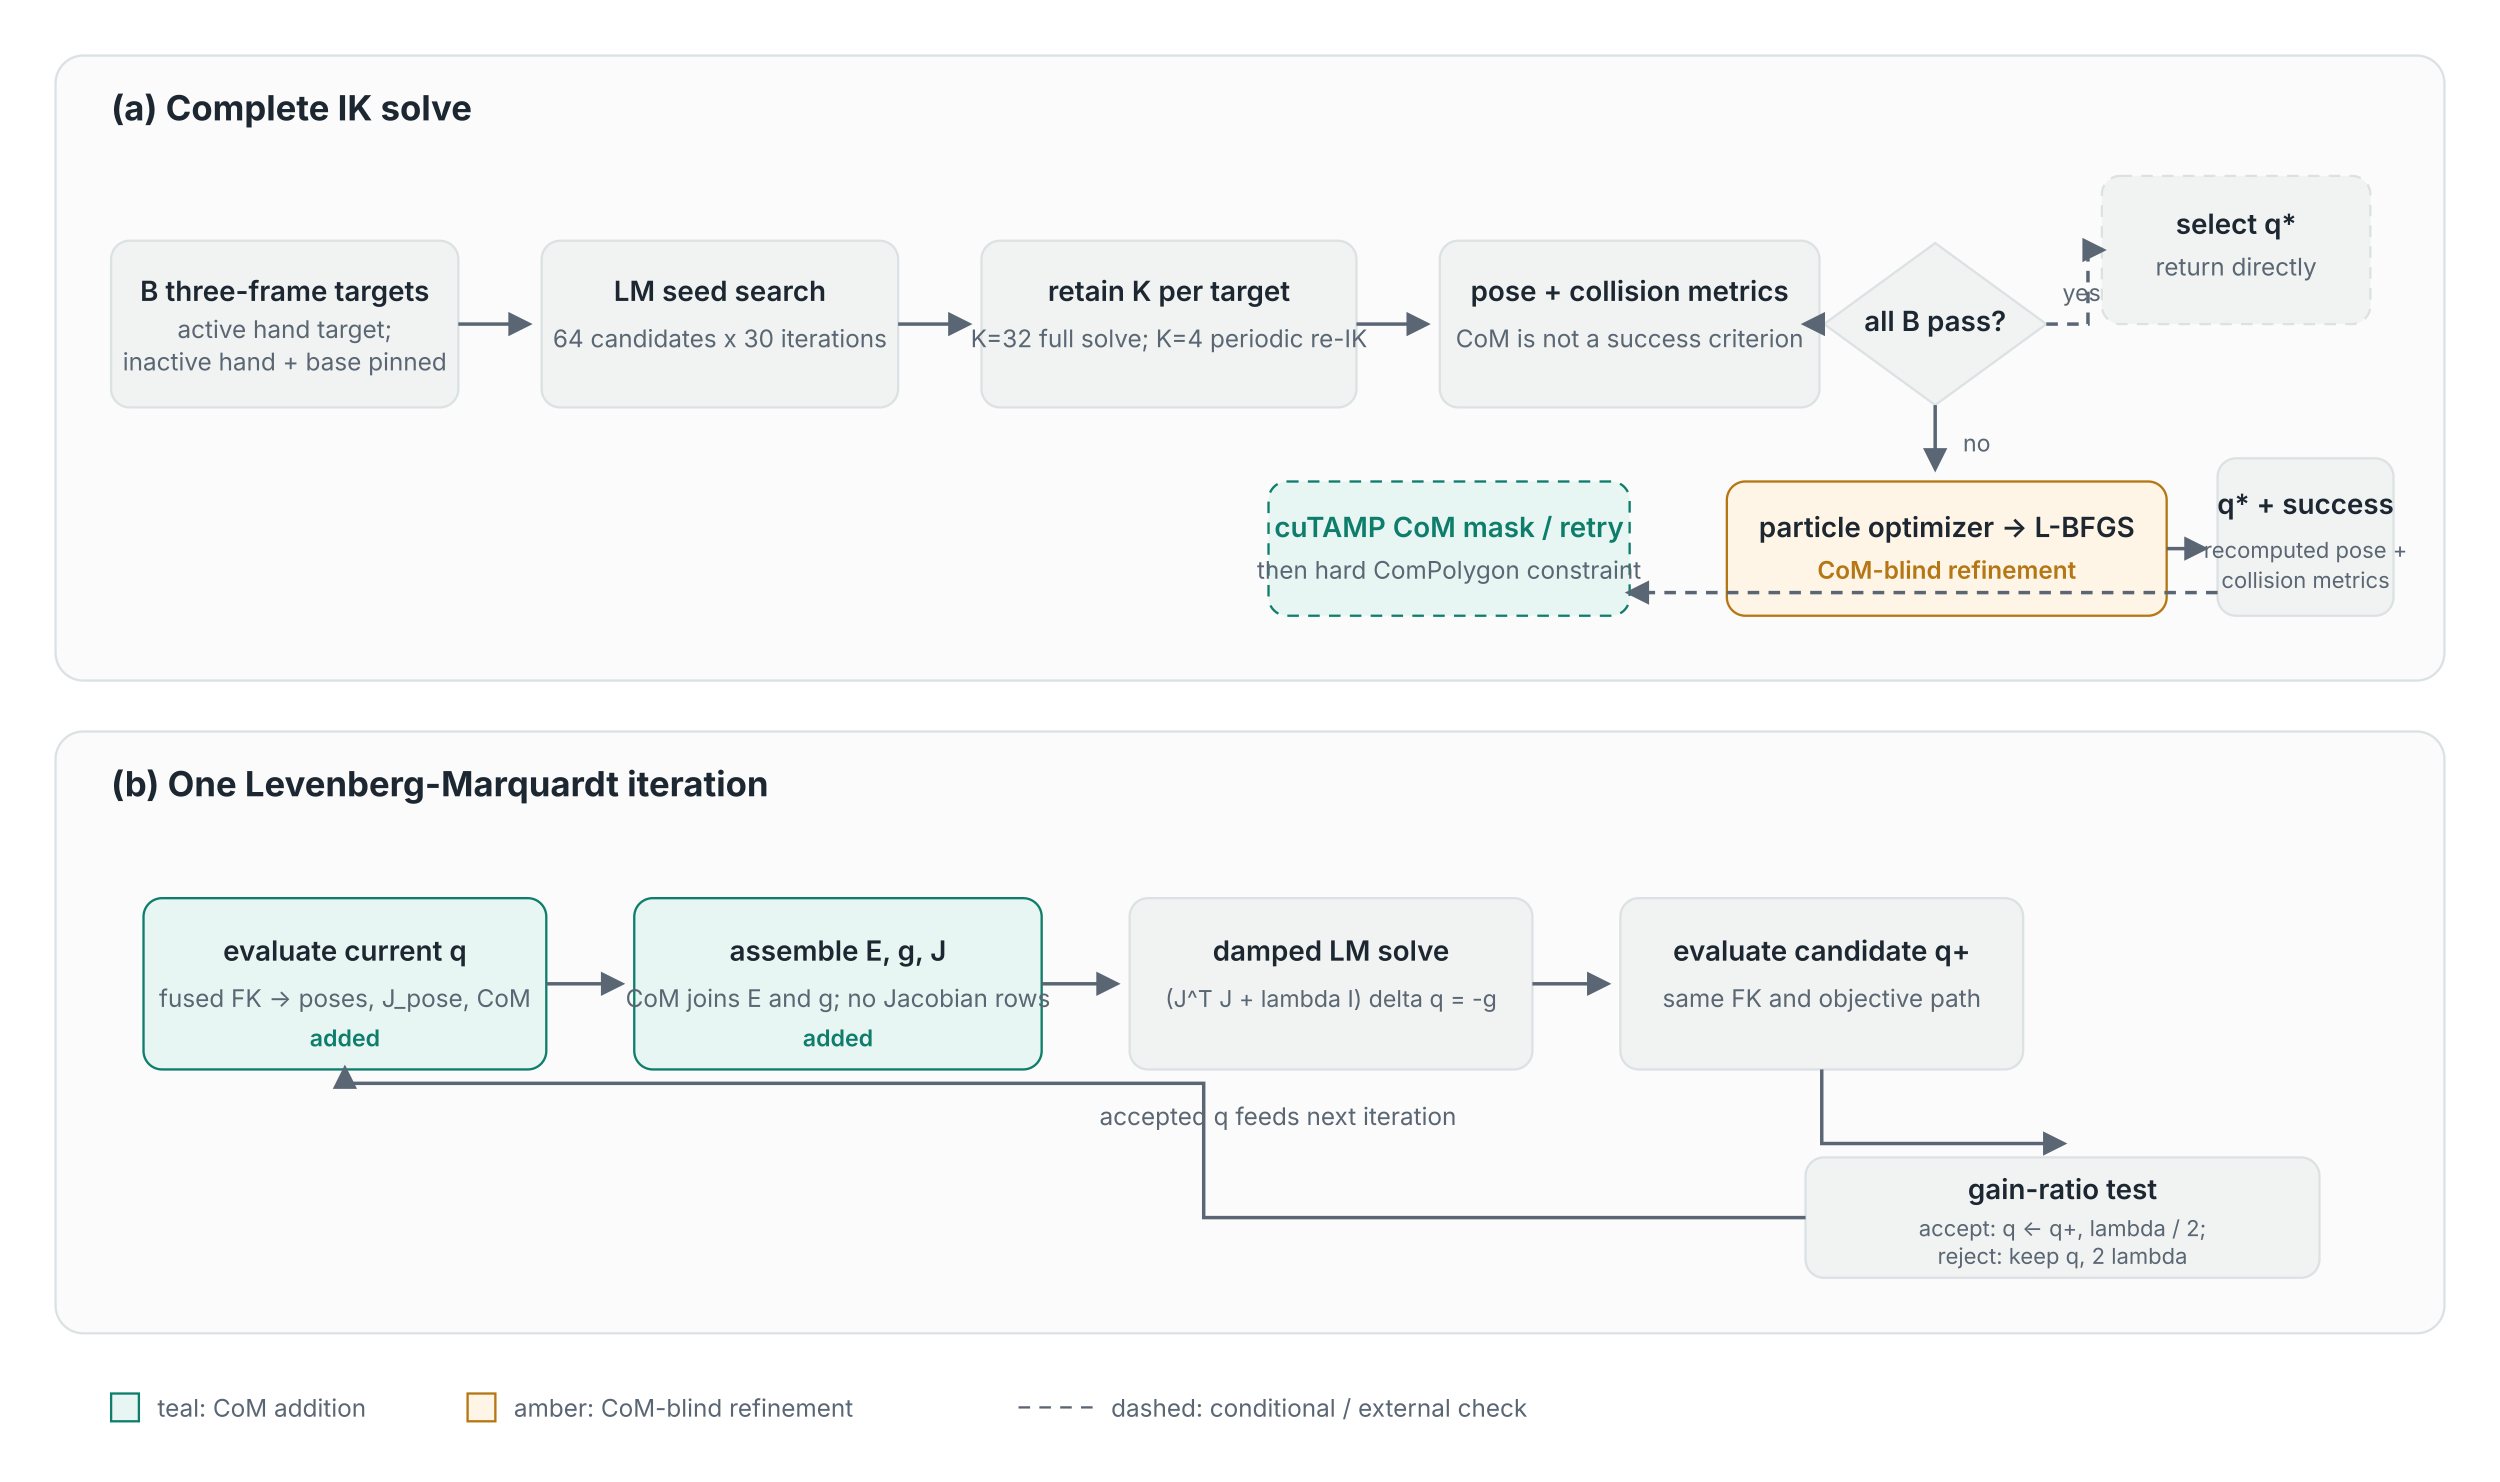
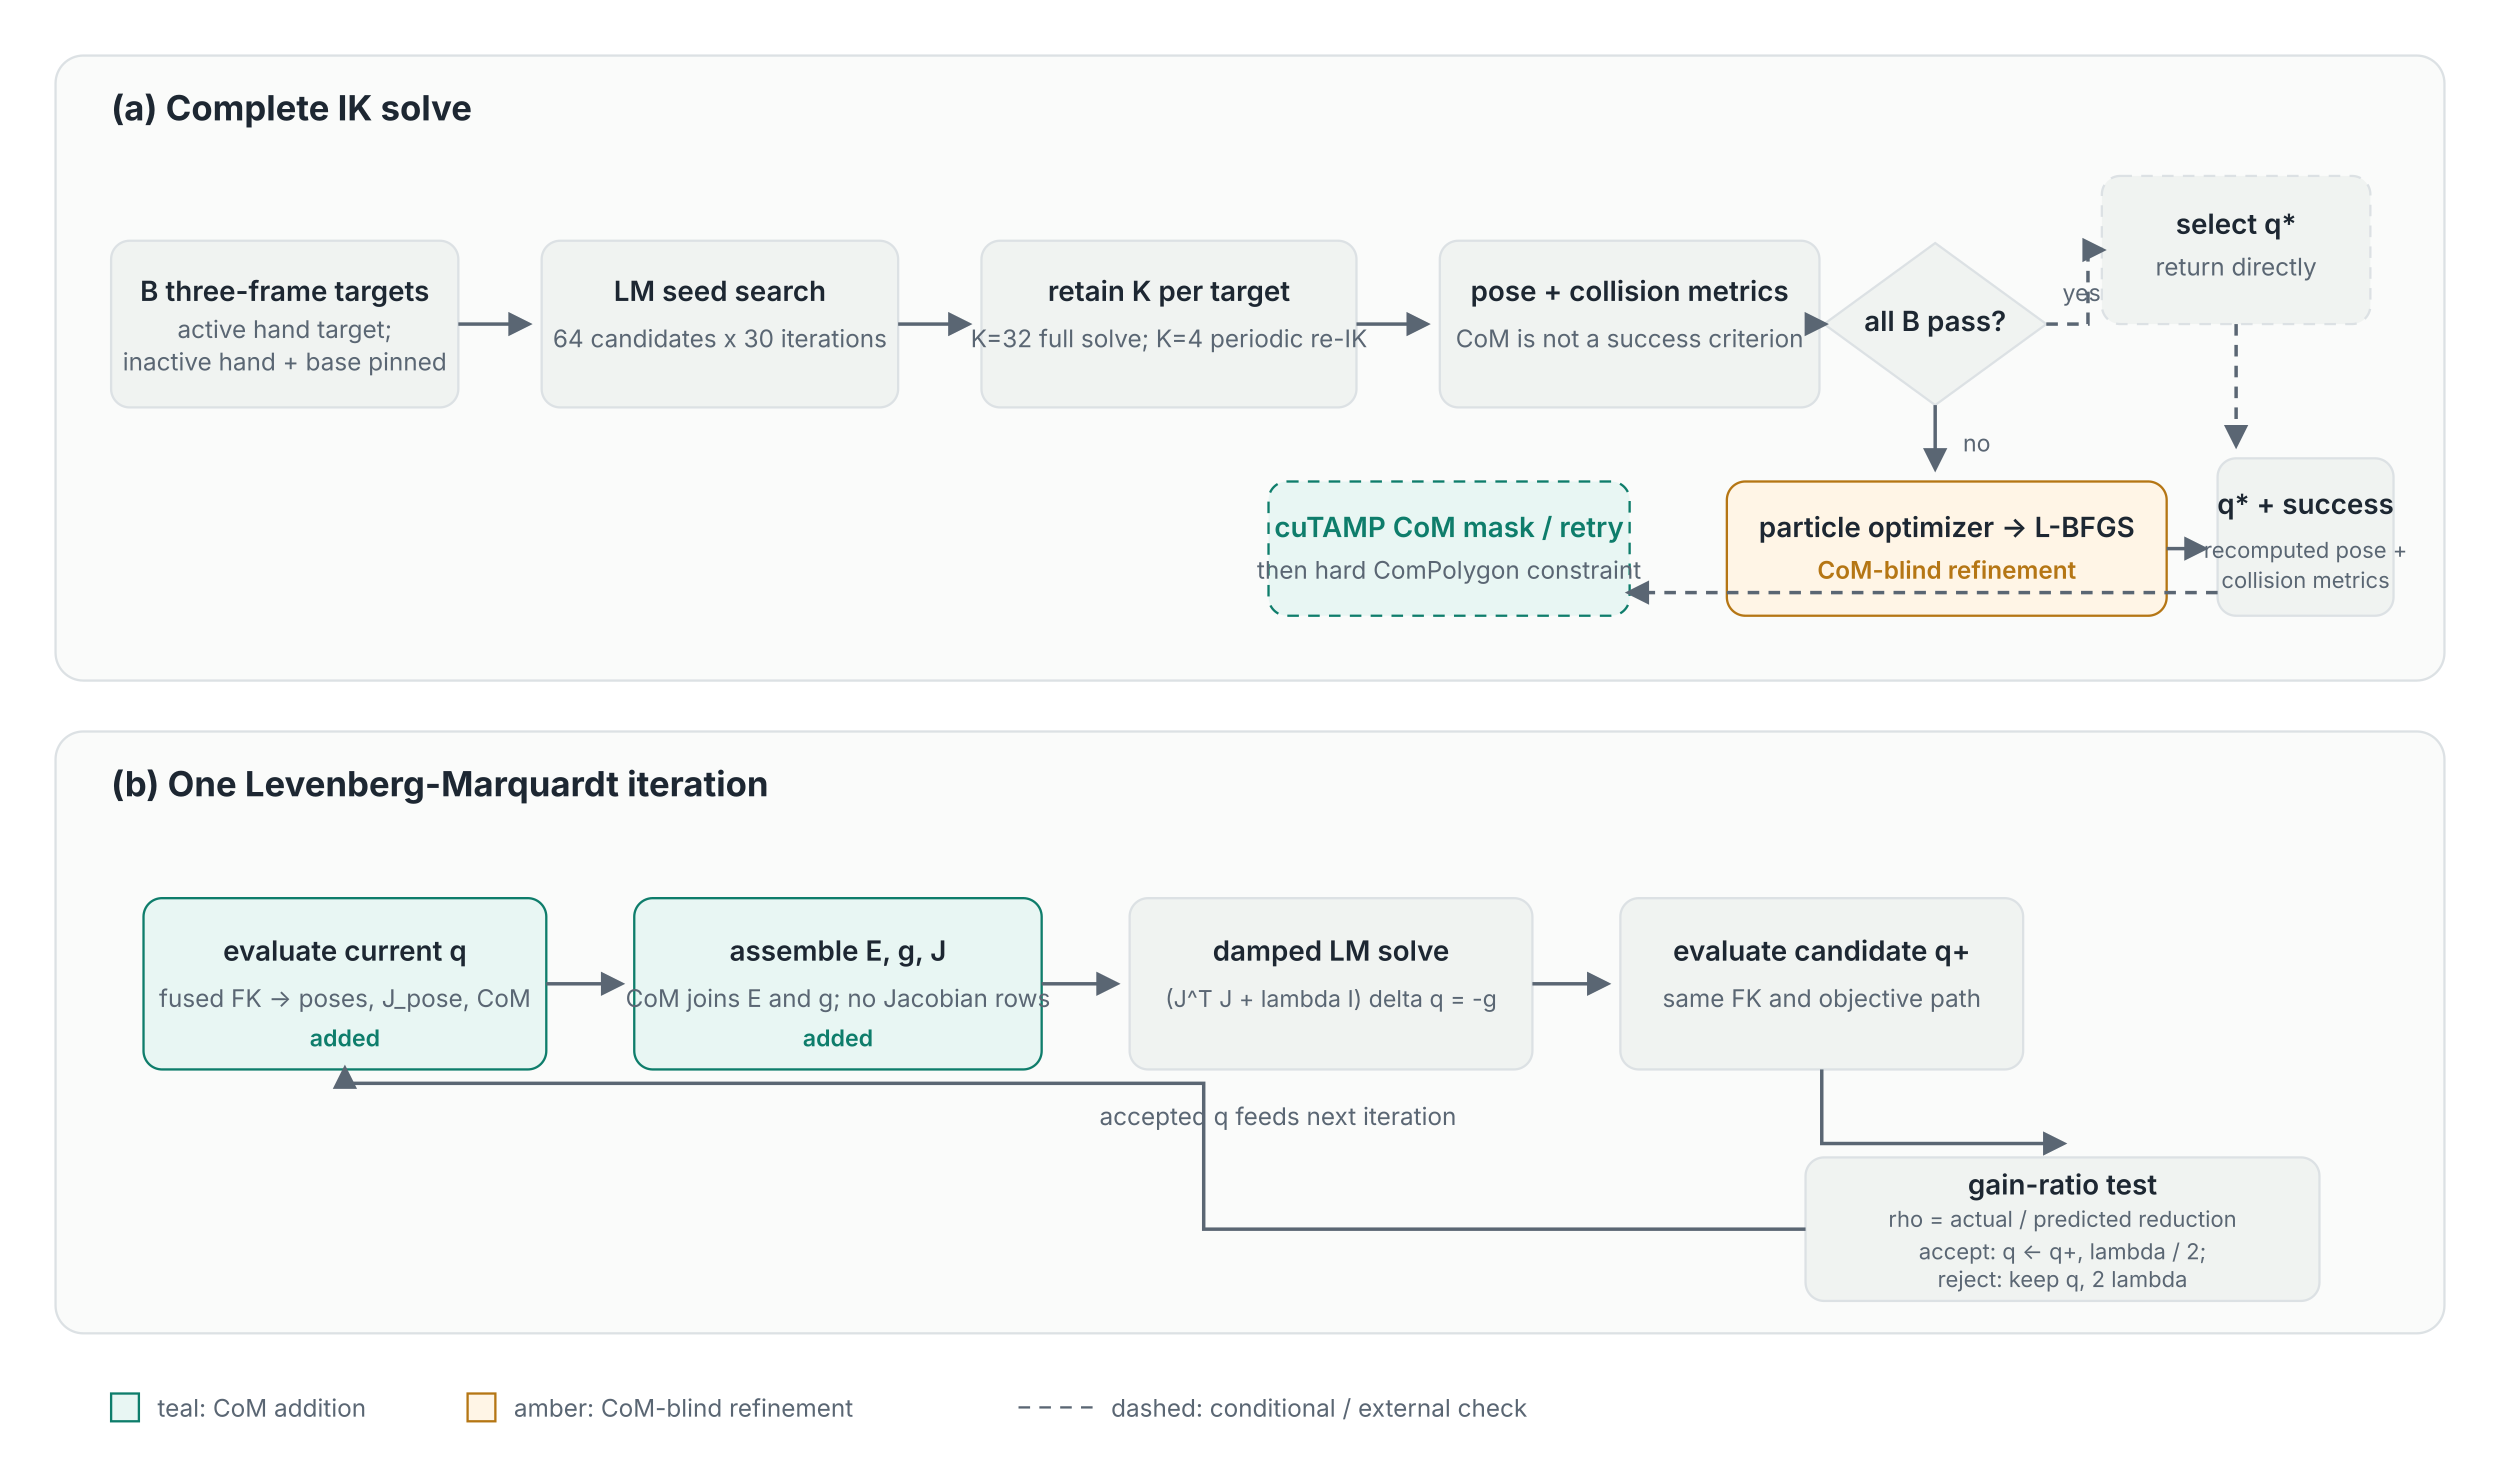
<svg xmlns="http://www.w3.org/2000/svg" viewBox="0 0 1080 640" role="img" aria-labelledby="ik-title ik-desc" font-family="-apple-system, 'Segoe UI', system-ui, sans-serif" font-size="12" fill="#5A6673">
  <defs>
    <marker id="arrow" viewBox="0 0 10 10" refX="8" refY="5" markerWidth="7" markerHeight="7" orient="auto-start-reverse">
      <path d="M 0 0 L 10 5 L 0 10 z" fill="#5A6673" />
    </marker>
  </defs>
  <g id="panel-a" aria-label="Complete IK solve">
    <rect x="24" y="24" width="1032" height="270" rx="12" fill="#FAFBFA" stroke="#DCE1E4" />
    <text x="48" y="52" font-size="15" font-weight="700" fill="#1D2732">(a) Complete IK solve</text>
    <rect x="48" y="104" width="150" height="72" rx="8" fill="#F0F3F1" stroke="#DCE1E4" />
    <text x="123" y="130" text-anchor="middle" font-weight="600" fill="#1D2732">B three-frame targets</text>
    <text x="123" y="146" text-anchor="middle" font-size="10.5">active hand target;</text>
    <text x="123" y="160" text-anchor="middle" font-size="10.5">inactive hand + base pinned</text>
    <rect x="234" y="104" width="154" height="72" rx="8" fill="#F0F3F1" stroke="#DCE1E4" />
    <text x="311" y="130" text-anchor="middle" font-weight="600" fill="#1D2732">LM seed search</text>
    <text x="311" y="150" text-anchor="middle" font-size="10.5">64 candidates x 30 iterations</text>
    <rect x="424" y="104" width="162" height="72" rx="8" fill="#F0F3F1" stroke="#DCE1E4" />
    <text x="505" y="130" text-anchor="middle" font-weight="600" fill="#1D2732">retain K per target</text>
    <text x="505" y="150" text-anchor="middle" font-size="10.5">K=32 full solve; K=4 periodic re-IK</text>
    <rect x="622" y="104" width="164" height="72" rx="8" fill="#F0F3F1" stroke="#DCE1E4" />
    <text x="704" y="130" text-anchor="middle" font-weight="600" fill="#1D2732">pose + collision metrics</text>
    <text x="704" y="150" text-anchor="middle" font-size="10.5">CoM is not a success criterion</text>
    <path d="M 836 105 L 884 140 L 836 175 L 788 140 Z" fill="#F0F3F1" stroke="#DCE1E4" />
    <text x="836" y="143" text-anchor="middle" font-weight="600" fill="#1D2732">all B pass?</text>
    <rect x="908" y="76" width="116" height="64" rx="8" fill="#F0F3F1" stroke="#DCE1E4" stroke-dasharray="5 4" />
    <text x="966" y="101" text-anchor="middle" font-weight="600" fill="#1D2732">select q*</text>
    <text x="966" y="119" text-anchor="middle" font-size="10.5">return directly</text>
    <rect x="746" y="208" width="190" height="58" rx="8" fill="#FFF5E6" stroke="#B57614" />
    <text x="841" y="232" text-anchor="middle" font-weight="600" fill="#1D2732">particle optimizer -&gt; L-BFGS</text>
    <text x="841" y="250" text-anchor="middle" font-size="10.5" font-weight="600" fill="#B57614">CoM-blind refinement</text>
    <rect x="958" y="198" width="76" height="68" rx="8" fill="#F0F3F1" stroke="#DCE1E4" />
    <text x="996" y="222" text-anchor="middle" font-weight="600" fill="#1D2732">q* + success</text>
    <text x="996" y="241" text-anchor="middle" font-size="9.5">recomputed pose +</text>
    <text x="996" y="254" text-anchor="middle" font-size="9.5">collision metrics</text>
    <rect x="548" y="208" width="156" height="58" rx="8" fill="#E8F6F3" stroke="#0E7D6B" stroke-dasharray="5 4" />
    <text x="626" y="232" text-anchor="middle" font-weight="600" fill="#0E7D6B">cuTAMP CoM mask / retry</text>
    <text x="626" y="250" text-anchor="middle" font-size="10.5">then hard ComPolygon constraint</text>
    <g fill="none" stroke="#5A6673" stroke-width="1.5" marker-end="url(#arrow)">
      <path d="M198 140H228" />
      <path d="M388 140H418" />
      <path d="M586 140H616" />
-       <path d="M786 140H780" />
+       <path d="M786 140H788" />
      <path d="M884 140H902V108H908" stroke-dasharray="5 4" />
+       <path d="M966 140V192" stroke-dasharray="5 4" />
      <path d="M836 175V202" />
      <path d="M936 237H952" />
      <path d="M958 256H704" stroke-dasharray="5 4" />
    </g>
    <text x="891" y="130" font-size="10" fill="#5A6673">yes</text>
    <text x="848" y="195" font-size="10" fill="#5A6673">no</text>
  </g>
  <g id="panel-b" aria-label="One Levenberg-Marquardt iteration">
    <rect x="24" y="316" width="1032" height="260" rx="12" fill="#FAFBFA" stroke="#DCE1E4" />
    <text x="48" y="344" font-size="15" font-weight="700" fill="#1D2732">(b) One Levenberg-Marquardt iteration</text>
    <rect x="62" y="388" width="174" height="74" rx="8" fill="#E8F6F3" stroke="#0E7D6B" />
    <text x="149" y="415" text-anchor="middle" font-weight="600" fill="#1D2732">evaluate current q</text>
    <text x="149" y="435" text-anchor="middle" font-size="10.5">fused FK -&gt; poses, J_pose, CoM</text>
    <text x="149" y="452" text-anchor="middle" font-size="10" font-weight="600" fill="#0E7D6B">added</text>
    <rect x="274" y="388" width="176" height="74" rx="8" fill="#E8F6F3" stroke="#0E7D6B" />
    <text x="362" y="415" text-anchor="middle" font-weight="600" fill="#1D2732">assemble E, g, J</text>
    <text x="362" y="435" text-anchor="middle" font-size="10.5">CoM joins E and g; no Jacobian rows</text>
    <text x="362" y="452" text-anchor="middle" font-size="10" font-weight="600" fill="#0E7D6B">added</text>
    <rect x="488" y="388" width="174" height="74" rx="8" fill="#F0F3F1" stroke="#DCE1E4" />
    <text x="575" y="415" text-anchor="middle" font-weight="600" fill="#1D2732">damped LM solve</text>
    <text x="575" y="435" text-anchor="middle" font-size="10">(J^T J + lambda I) delta q = -g</text>
    <rect x="700" y="388" width="174" height="74" rx="8" fill="#F0F3F1" stroke="#DCE1E4" />
    <text x="787" y="415" text-anchor="middle" font-weight="600" fill="#1D2732">evaluate candidate q+</text>
    <text x="787" y="435" text-anchor="middle" font-size="10.5">same FK and objective path</text>
-     <rect x="780" y="500" width="222" height="52" rx="8" fill="#F0F3F1" stroke="#DCE1E4" />
-     <text x="891" y="518" text-anchor="middle" font-weight="600" fill="#1D2732">gain-ratio test</text>
-     <text x="891" y="534" text-anchor="middle" font-size="9.5">accept: q &lt;- q+, lambda / 2;</text>
-     <text x="891" y="546" text-anchor="middle" font-size="9.5">reject: keep q, 2 lambda</text>
+     <rect x="780" y="500" width="222" height="62" rx="8" fill="#F0F3F1" stroke="#DCE1E4" />
+     <text x="891" y="516" text-anchor="middle" font-weight="600" fill="#1D2732">gain-ratio test</text>
+     <text x="891" y="530" text-anchor="middle" font-size="9.5">rho = actual / predicted reduction</text>
+     <text x="891" y="544" text-anchor="middle" font-size="9.5">accept: q &lt;- q+, lambda / 2;</text>
+     <text x="891" y="556" text-anchor="middle" font-size="9.5">reject: keep q, 2 lambda</text>
    <g fill="none" stroke="#5A6673" stroke-width="1.5" marker-end="url(#arrow)">
      <path d="M236 425H268" />
      <path d="M450 425H482" />
      <path d="M662 425H694" />
      <path d="M787 462V494H891" />
-       <path d="M780 526H520V468H149V462" />
+       <path d="M780 531H520V468H149V462" />
    </g>
    <text x="475" y="486" font-size="10.5">accepted q feeds next iteration</text>
  </g>
  <g id="legend" aria-label="Legend">
    <rect x="48" y="602" width="12" height="12" fill="#E8F6F3" stroke="#0E7D6B" />
    <text x="68" y="612" font-size="10.5">teal: CoM addition</text>
    <rect x="202" y="602" width="12" height="12" fill="#FFF5E6" stroke="#B57614" />
    <text x="222" y="612" font-size="10.5">amber: CoM-blind refinement</text>
    <line x1="440" y1="608" x2="472" y2="608" stroke="#5A6673" stroke-dasharray="5 4" />
    <text x="480" y="612" font-size="10.5">dashed: conditional / external check</text>
  </g>
</svg>
